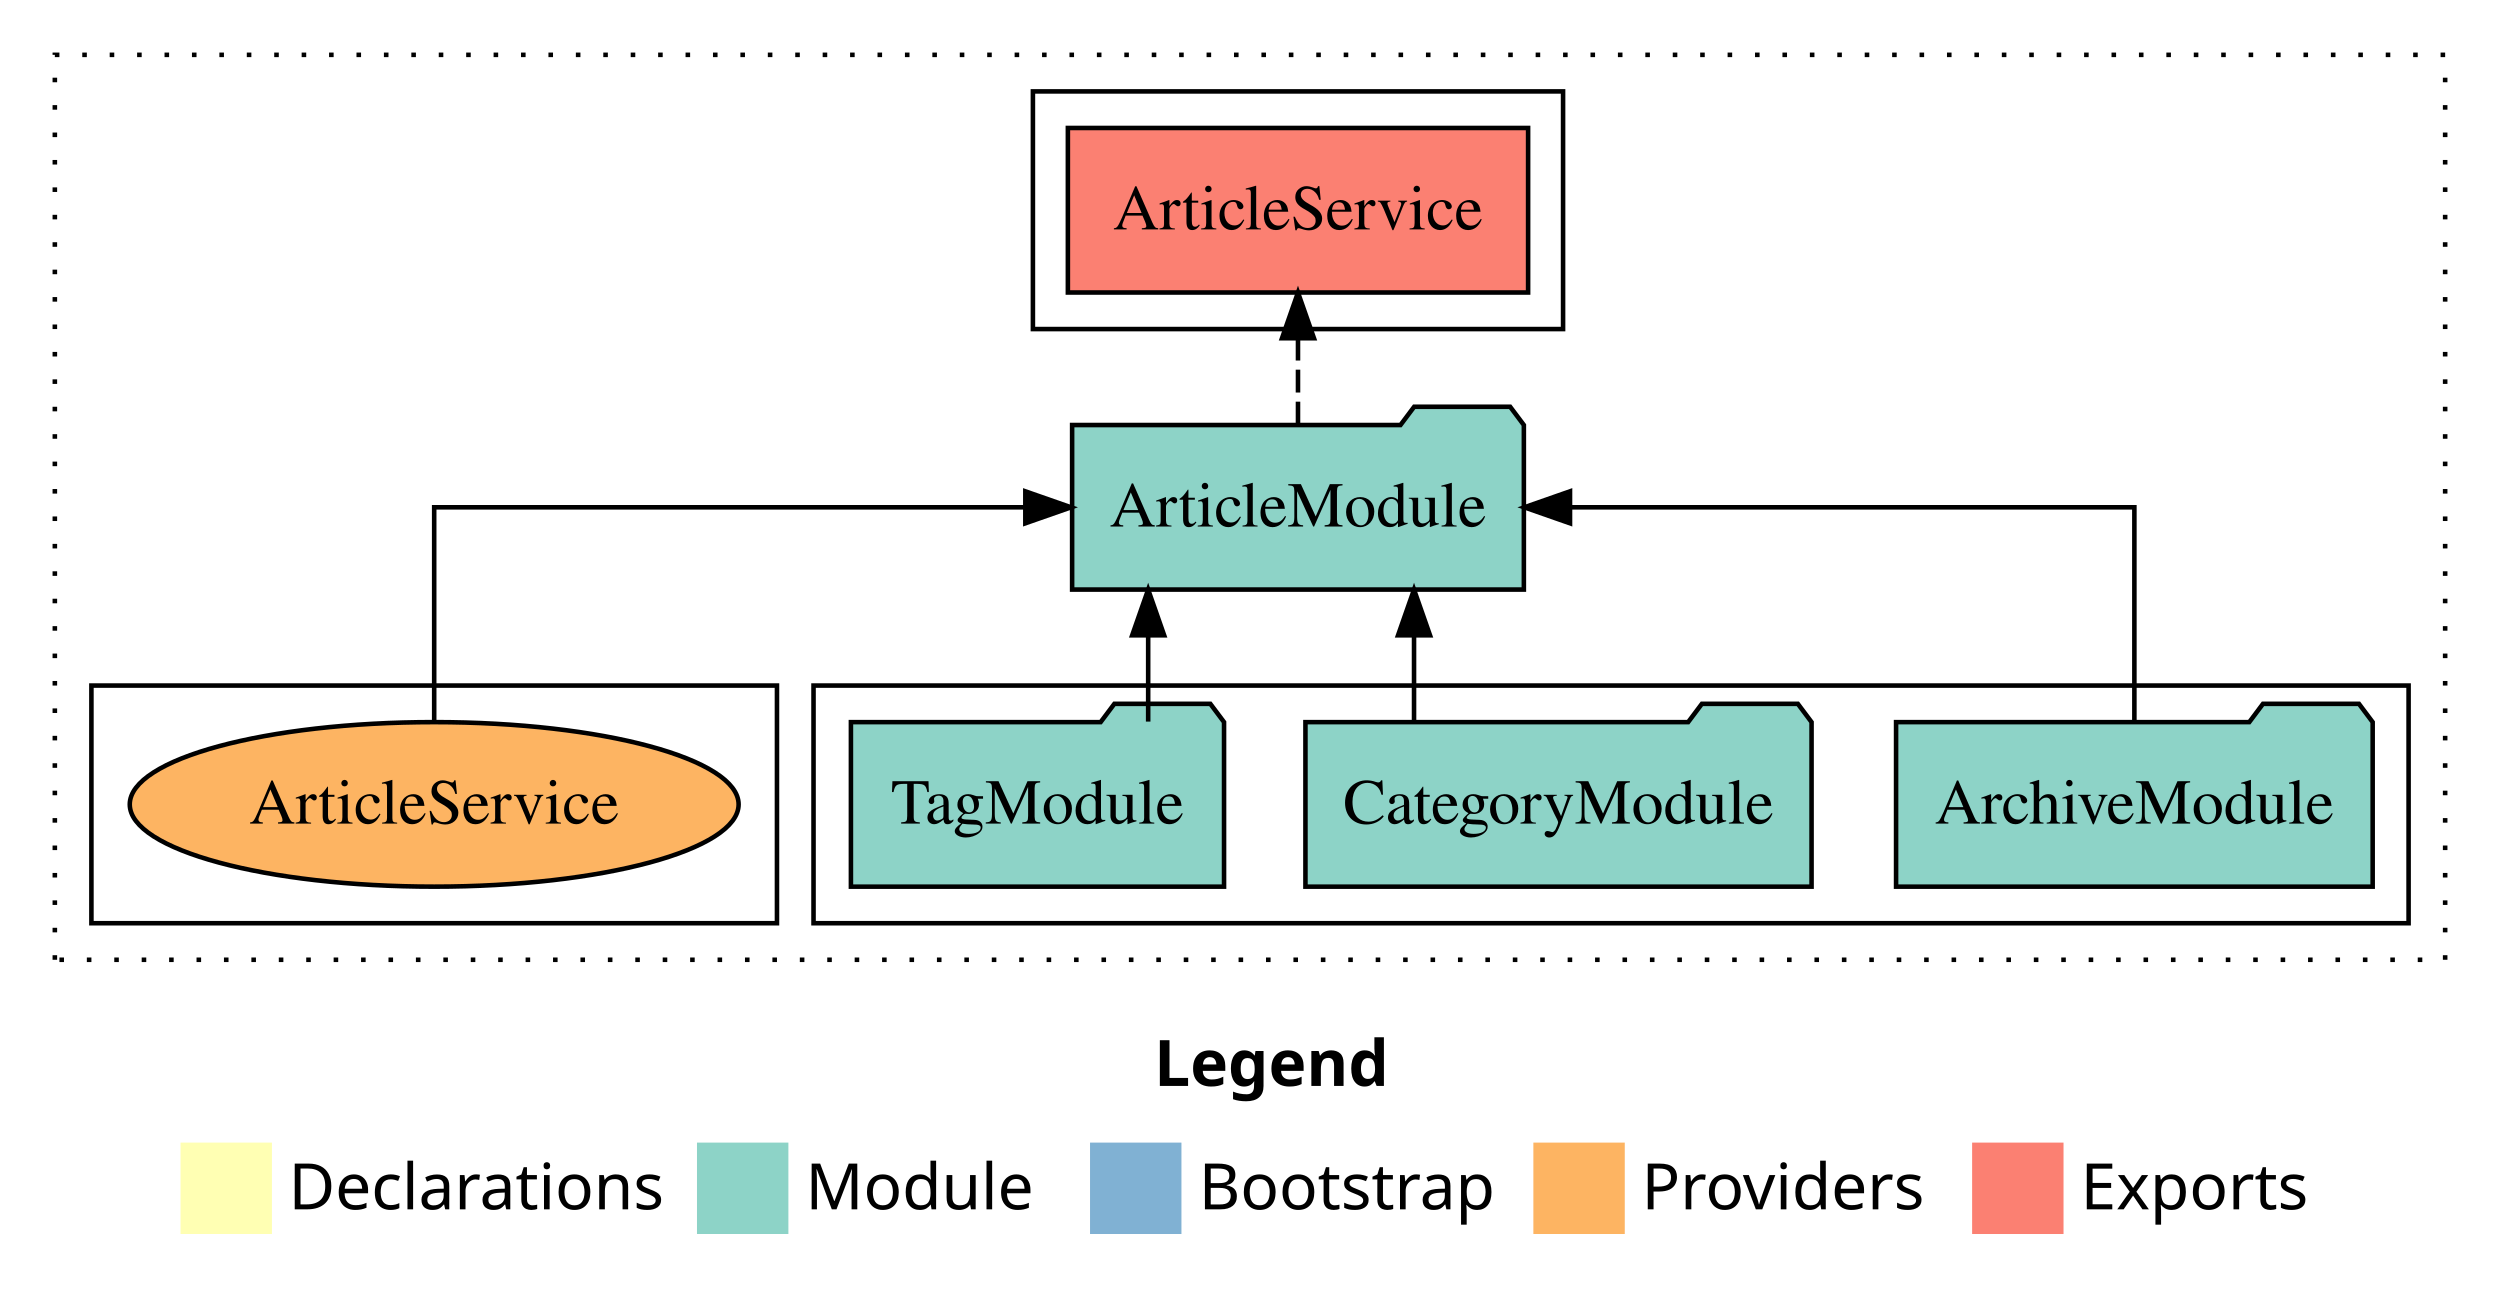
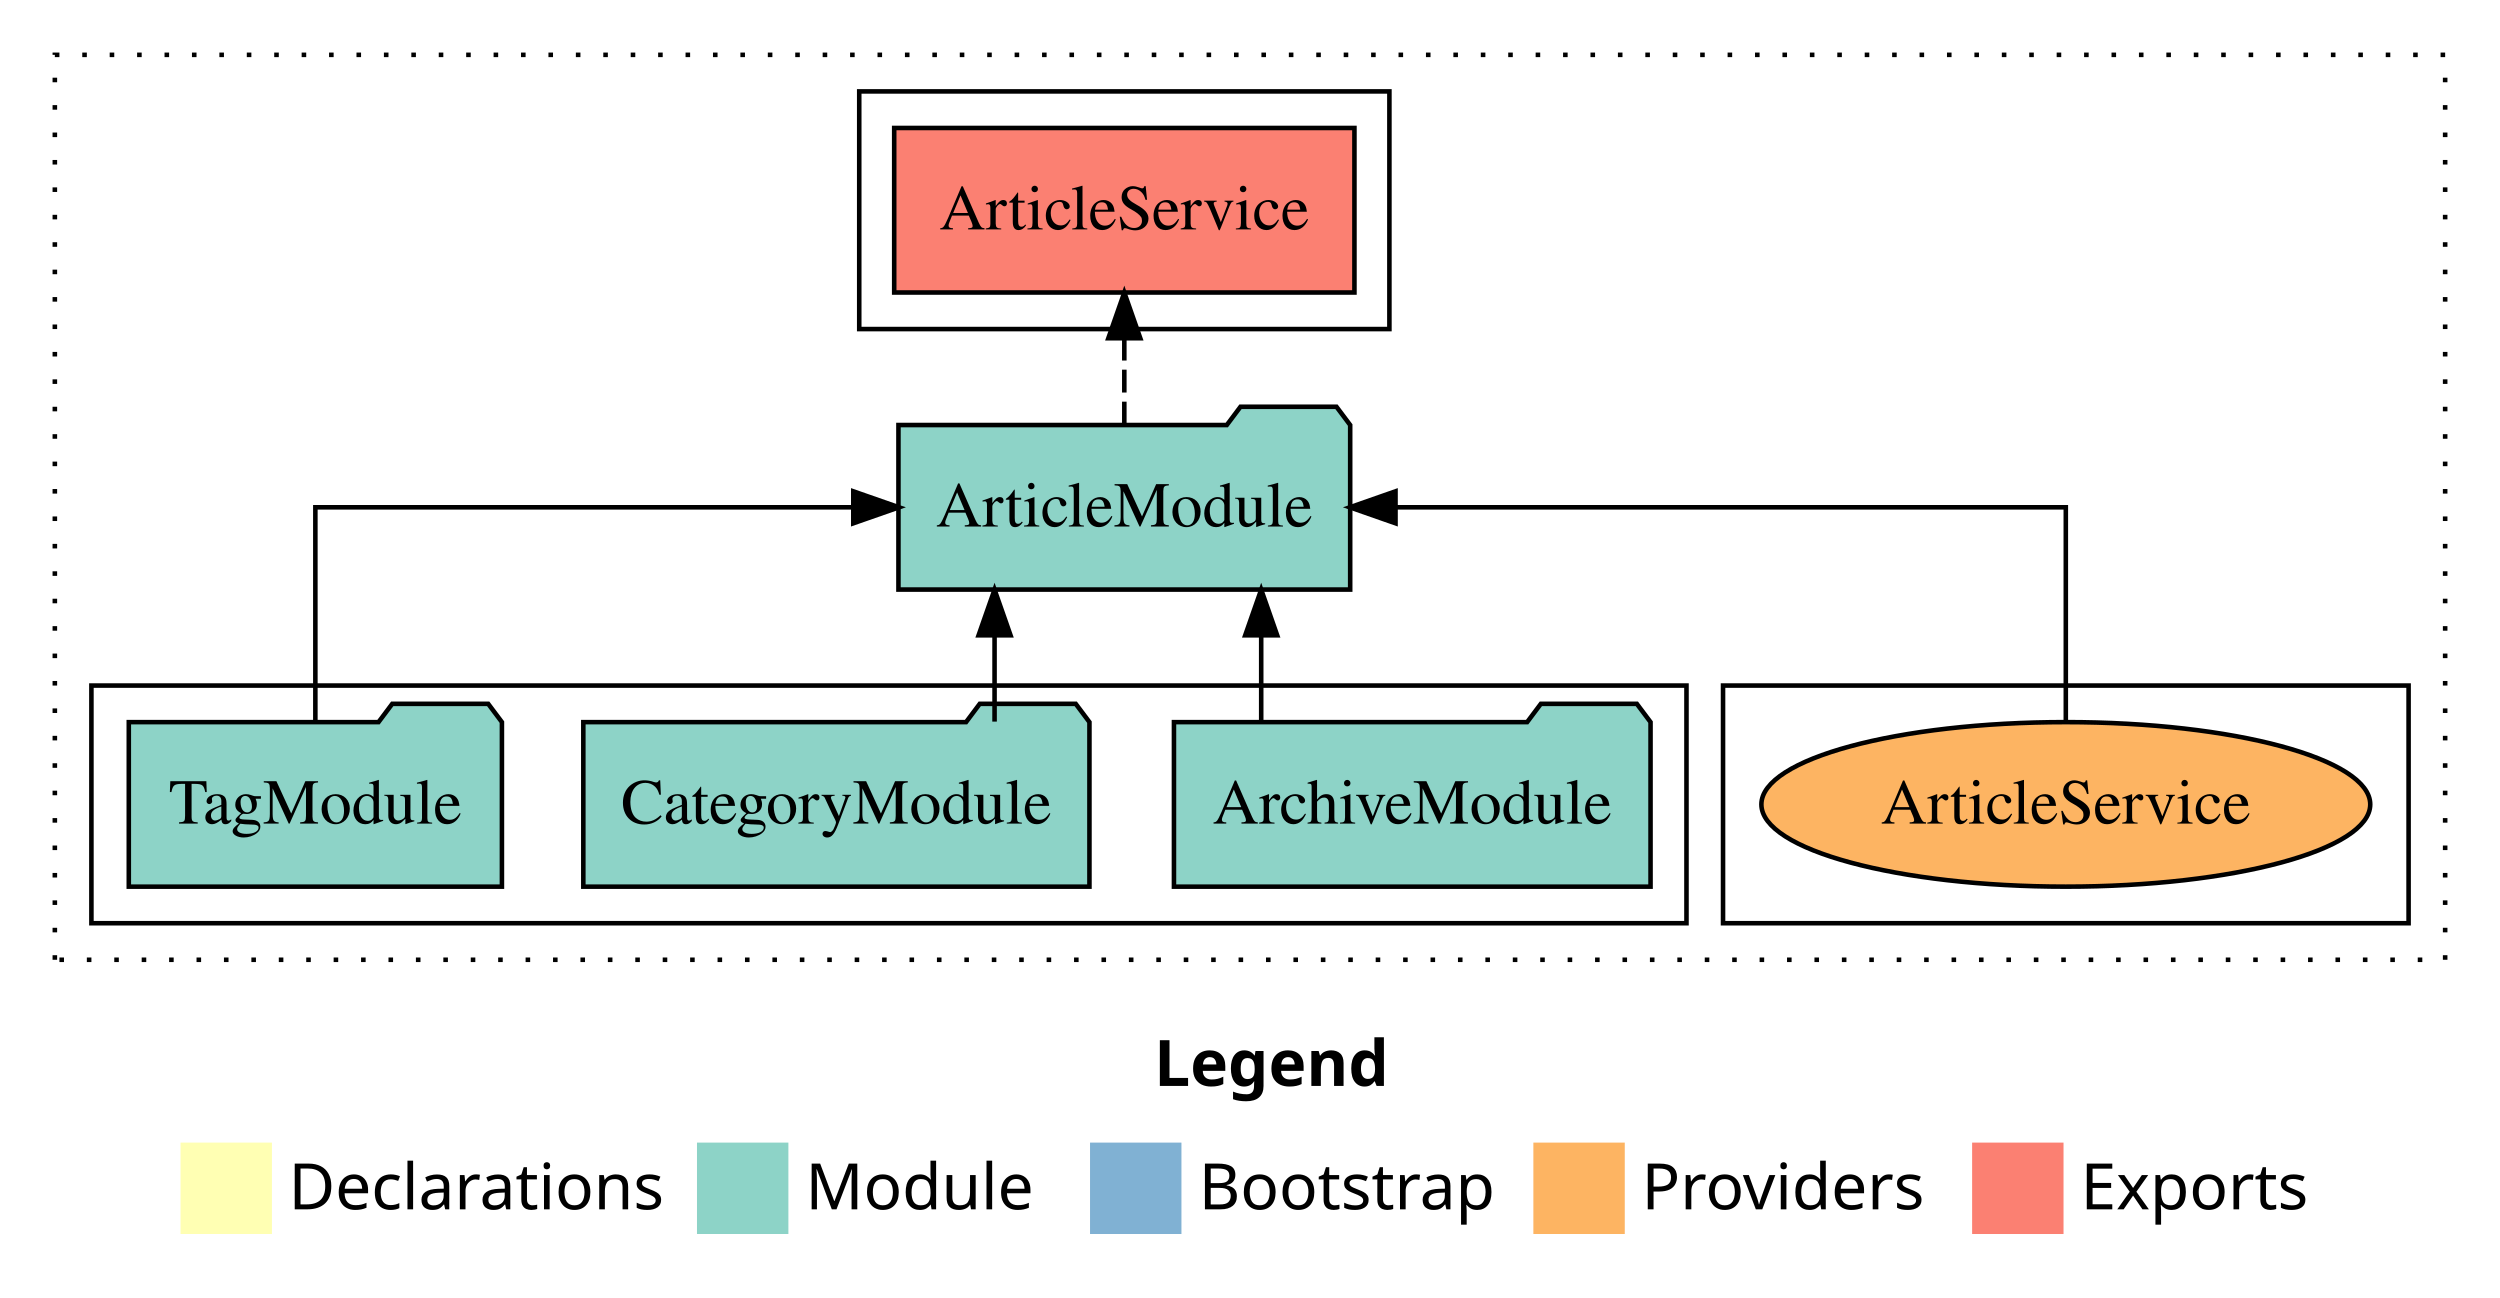
<svg xmlns="http://www.w3.org/2000/svg" width="547pt" height="284pt" viewBox="0.00 0.00 547.00 284.00">
  <g id="graph0" class="graph" transform="scale(1 1) rotate(0) translate(4 280)">
    <polygon fill="white" stroke="transparent" points="-4,4 -4,-280 543,-280 543,4 -4,4" />
    <text text-anchor="start" x="248.51" y="-42.4" font-family="Times-12" font-weight="bold" font-size="14.00">Legend</text>
    <polygon fill="#ffffb3" stroke="transparent" points="35.5,-10 35.5,-30 55.5,-30 55.5,-10 35.5,-10" />
    <text text-anchor="start" x="59.13" y="-15.4" font-family="Times-12" font-size="14.00">  Declarations</text>
    <polygon fill="#8dd3c7" stroke="transparent" points="148.5,-10 148.5,-30 168.5,-30 168.5,-10 148.5,-10" />
    <text text-anchor="start" x="172.23" y="-15.4" font-family="Times-12" font-size="14.00">  Module</text>
    <polygon fill="#80b1d3" stroke="transparent" points="234.5,-10 234.5,-30 254.5,-30 254.5,-10 234.5,-10" />
    <text text-anchor="start" x="258.28" y="-15.4" font-family="Times-12" font-size="14.00">  Bootstrap</text>
    <polygon fill="#fdb462" stroke="transparent" points="331.5,-10 331.5,-30 351.5,-30 351.5,-10 331.5,-10" />
    <text text-anchor="start" x="355.17" y="-15.4" font-family="Times-12" font-size="14.00">  Providers</text>
    <polygon fill="#fb8072" stroke="transparent" points="427.5,-10 427.5,-30 447.5,-30 447.5,-10 427.5,-10" />
    <text text-anchor="start" x="451.23" y="-15.4" font-family="Times-12" font-size="14.00">  Exports</text>
    <g id="clust1" class="cluster">
      <polygon fill="none" stroke="black" stroke-dasharray="1,5" points="8,-70 8,-268 531,-268 531,-70 8,-70" />
    </g>
+     <g id="clust6" class="cluster">
+       <polygon fill="none" stroke="black" points="373,-78 373,-130 523,-130 523,-78 373,-78" />
+     </g>
    <g id="clust3" class="cluster">
-       <polygon fill="none" stroke="black" points="174,-78 174,-130 523,-130 523,-78 174,-78" />
+       <polygon fill="none" stroke="black" points="16,-78 16,-130 365,-130 365,-78 16,-78" />
    </g>
    <g id="clust4" class="cluster">
-       <polygon fill="none" stroke="black" points="222,-208 222,-260 338,-260 338,-208 222,-208" />
-     </g>
-     <g id="clust6" class="cluster">
-       <polygon fill="none" stroke="black" points="16,-78 16,-130 166,-130 166,-78 16,-78" />
+       <polygon fill="none" stroke="black" points="184,-208 184,-260 300,-260 300,-208 184,-208" />
    </g>
    <g id="node1" class="node">
-       <polygon fill="#8dd3c7" stroke="black" points="515.14,-122 512.14,-126 491.14,-126 488.14,-122 410.86,-122 410.86,-86 515.14,-86 515.14,-122" />
-       <text text-anchor="middle" x="463" y="-99.8" font-family="Times,serif" font-size="14.00">ArchiveModule</text>
+       <polygon fill="#8dd3c7" stroke="black" points="357.14,-122 354.14,-126 333.14,-126 330.14,-122 252.86,-122 252.86,-86 357.14,-86 357.14,-122" />
+       <text text-anchor="middle" x="305" y="-99.8" font-family="Times,serif" font-size="14.00">ArchiveModule</text>
    </g>
    <g id="node4" class="node">
-       <polygon fill="#8dd3c7" stroke="black" points="329.42,-187 326.42,-191 305.42,-191 302.42,-187 230.58,-187 230.58,-151 329.42,-151 329.42,-187" />
-       <text text-anchor="middle" x="280" y="-164.8" font-family="Times,serif" font-size="14.00">ArticleModule</text>
+       <polygon fill="#8dd3c7" stroke="black" points="291.42,-187 288.42,-191 267.42,-191 264.42,-187 192.58,-187 192.58,-151 291.42,-151 291.42,-187" />
+       <text text-anchor="middle" x="242" y="-164.8" font-family="Times,serif" font-size="14.00">ArticleModule</text>
    </g>
    <g id="edge1" class="edge">
-       <path fill="none" stroke="black" d="M463,-122.11C463,-141.34 463,-169 463,-169 463,-169 339.52,-169 339.52,-169" />
-       <polygon fill="black" stroke="black" points="339.52,-165.5 329.52,-169 339.52,-172.5 339.52,-165.5" />
+       <path fill="none" stroke="black" d="M271.95,-122.11C271.95,-122.11 271.95,-140.99 271.95,-140.99" />
+       <polygon fill="black" stroke="black" points="268.45,-140.99 271.95,-150.99 275.45,-140.99 268.45,-140.99" />
    </g>
    <g id="node2" class="node">
-       <polygon fill="#8dd3c7" stroke="black" points="392.37,-122 389.37,-126 368.37,-126 365.37,-122 281.63,-122 281.63,-86 392.37,-86 392.37,-122" />
-       <text text-anchor="middle" x="337" y="-99.8" font-family="Times,serif" font-size="14.00">CategoryModule</text>
+       <polygon fill="#8dd3c7" stroke="black" points="234.37,-122 231.37,-126 210.37,-126 207.37,-122 123.63,-122 123.63,-86 234.37,-86 234.37,-122" />
+       <text text-anchor="middle" x="179" y="-99.8" font-family="Times,serif" font-size="14.00">CategoryModule</text>
    </g>
    <g id="edge2" class="edge">
-       <path fill="none" stroke="black" d="M305.39,-122.11C305.39,-122.11 305.39,-140.99 305.39,-140.99" />
-       <polygon fill="black" stroke="black" points="301.89,-140.99 305.39,-150.99 308.89,-140.99 301.89,-140.99" />
+       <path fill="none" stroke="black" d="M213.61,-122.11C213.61,-122.11 213.61,-140.99 213.61,-140.99" />
+       <polygon fill="black" stroke="black" points="210.11,-140.99 213.61,-150.99 217.11,-140.99 210.11,-140.99" />
    </g>
    <g id="node3" class="node">
-       <polygon fill="#8dd3c7" stroke="black" points="263.82,-122 260.82,-126 239.82,-126 236.82,-122 182.18,-122 182.18,-86 263.82,-86 263.82,-122" />
-       <text text-anchor="middle" x="223" y="-99.8" font-family="Times,serif" font-size="14.00">TagModule</text>
+       <polygon fill="#8dd3c7" stroke="black" points="105.82,-122 102.82,-126 81.82,-126 78.82,-122 24.18,-122 24.18,-86 105.82,-86 105.82,-122" />
+       <text text-anchor="middle" x="65" y="-99.8" font-family="Times,serif" font-size="14.00">TagModule</text>
    </g>
    <g id="edge3" class="edge">
-       <path fill="none" stroke="black" d="M247.22,-122.11C247.22,-122.11 247.22,-140.99 247.22,-140.99" />
-       <polygon fill="black" stroke="black" points="243.72,-140.99 247.22,-150.99 250.72,-140.99 243.72,-140.99" />
+       <path fill="none" stroke="black" d="M65,-122.11C65,-141.34 65,-169 65,-169 65,-169 182.7,-169 182.7,-169" />
+       <polygon fill="black" stroke="black" points="182.7,-172.5 192.7,-169 182.7,-165.5 182.7,-172.5" />
    </g>
    <g id="node5" class="node">
-       <polygon fill="#fb8072" stroke="black" points="330.35,-252 229.65,-252 229.65,-216 330.35,-216 330.35,-252" />
-       <text text-anchor="middle" x="280" y="-229.8" font-family="Times,serif" font-size="14.00">ArticleService </text>
+       <polygon fill="#fb8072" stroke="black" points="292.35,-252 191.65,-252 191.65,-216 292.35,-216 292.35,-252" />
+       <text text-anchor="middle" x="242" y="-229.8" font-family="Times,serif" font-size="14.00">ArticleService </text>
    </g>
    <g id="edge4" class="edge">
-       <path fill="none" stroke="black" stroke-dasharray="5,2" d="M280,-187.11C280,-187.11 280,-205.99 280,-205.99" />
-       <polygon fill="black" stroke="black" points="276.5,-205.99 280,-215.99 283.5,-205.99 276.5,-205.99" />
+       <path fill="none" stroke="black" stroke-dasharray="5,2" d="M242,-187.11C242,-187.11 242,-205.99 242,-205.99" />
+       <polygon fill="black" stroke="black" points="238.5,-205.99 242,-215.99 245.5,-205.99 238.5,-205.99" />
    </g>
    <g id="node6" class="node">
-       <ellipse fill="#fdb462" stroke="black" cx="91" cy="-104" rx="66.61" ry="18" />
-       <text text-anchor="middle" x="91" y="-99.8" font-family="Times,serif" font-size="14.00">ArticleService</text>
+       <ellipse fill="#fdb462" stroke="black" cx="448" cy="-104" rx="66.61" ry="18" />
+       <text text-anchor="middle" x="448" y="-99.8" font-family="Times,serif" font-size="14.00">ArticleService</text>
    </g>
    <g id="edge5" class="edge">
-       <path fill="none" stroke="black" d="M91,-122.11C91,-141.34 91,-169 91,-169 91,-169 220.34,-169 220.34,-169" />
-       <polygon fill="black" stroke="black" points="220.34,-172.5 230.34,-169 220.34,-165.5 220.34,-172.5" />
+       <path fill="none" stroke="black" d="M448,-122.11C448,-141.34 448,-169 448,-169 448,-169 301.34,-169 301.34,-169" />
+       <polygon fill="black" stroke="black" points="301.34,-165.5 291.34,-169 301.34,-172.5 301.34,-165.5" />
    </g>
  </g>
</svg>
